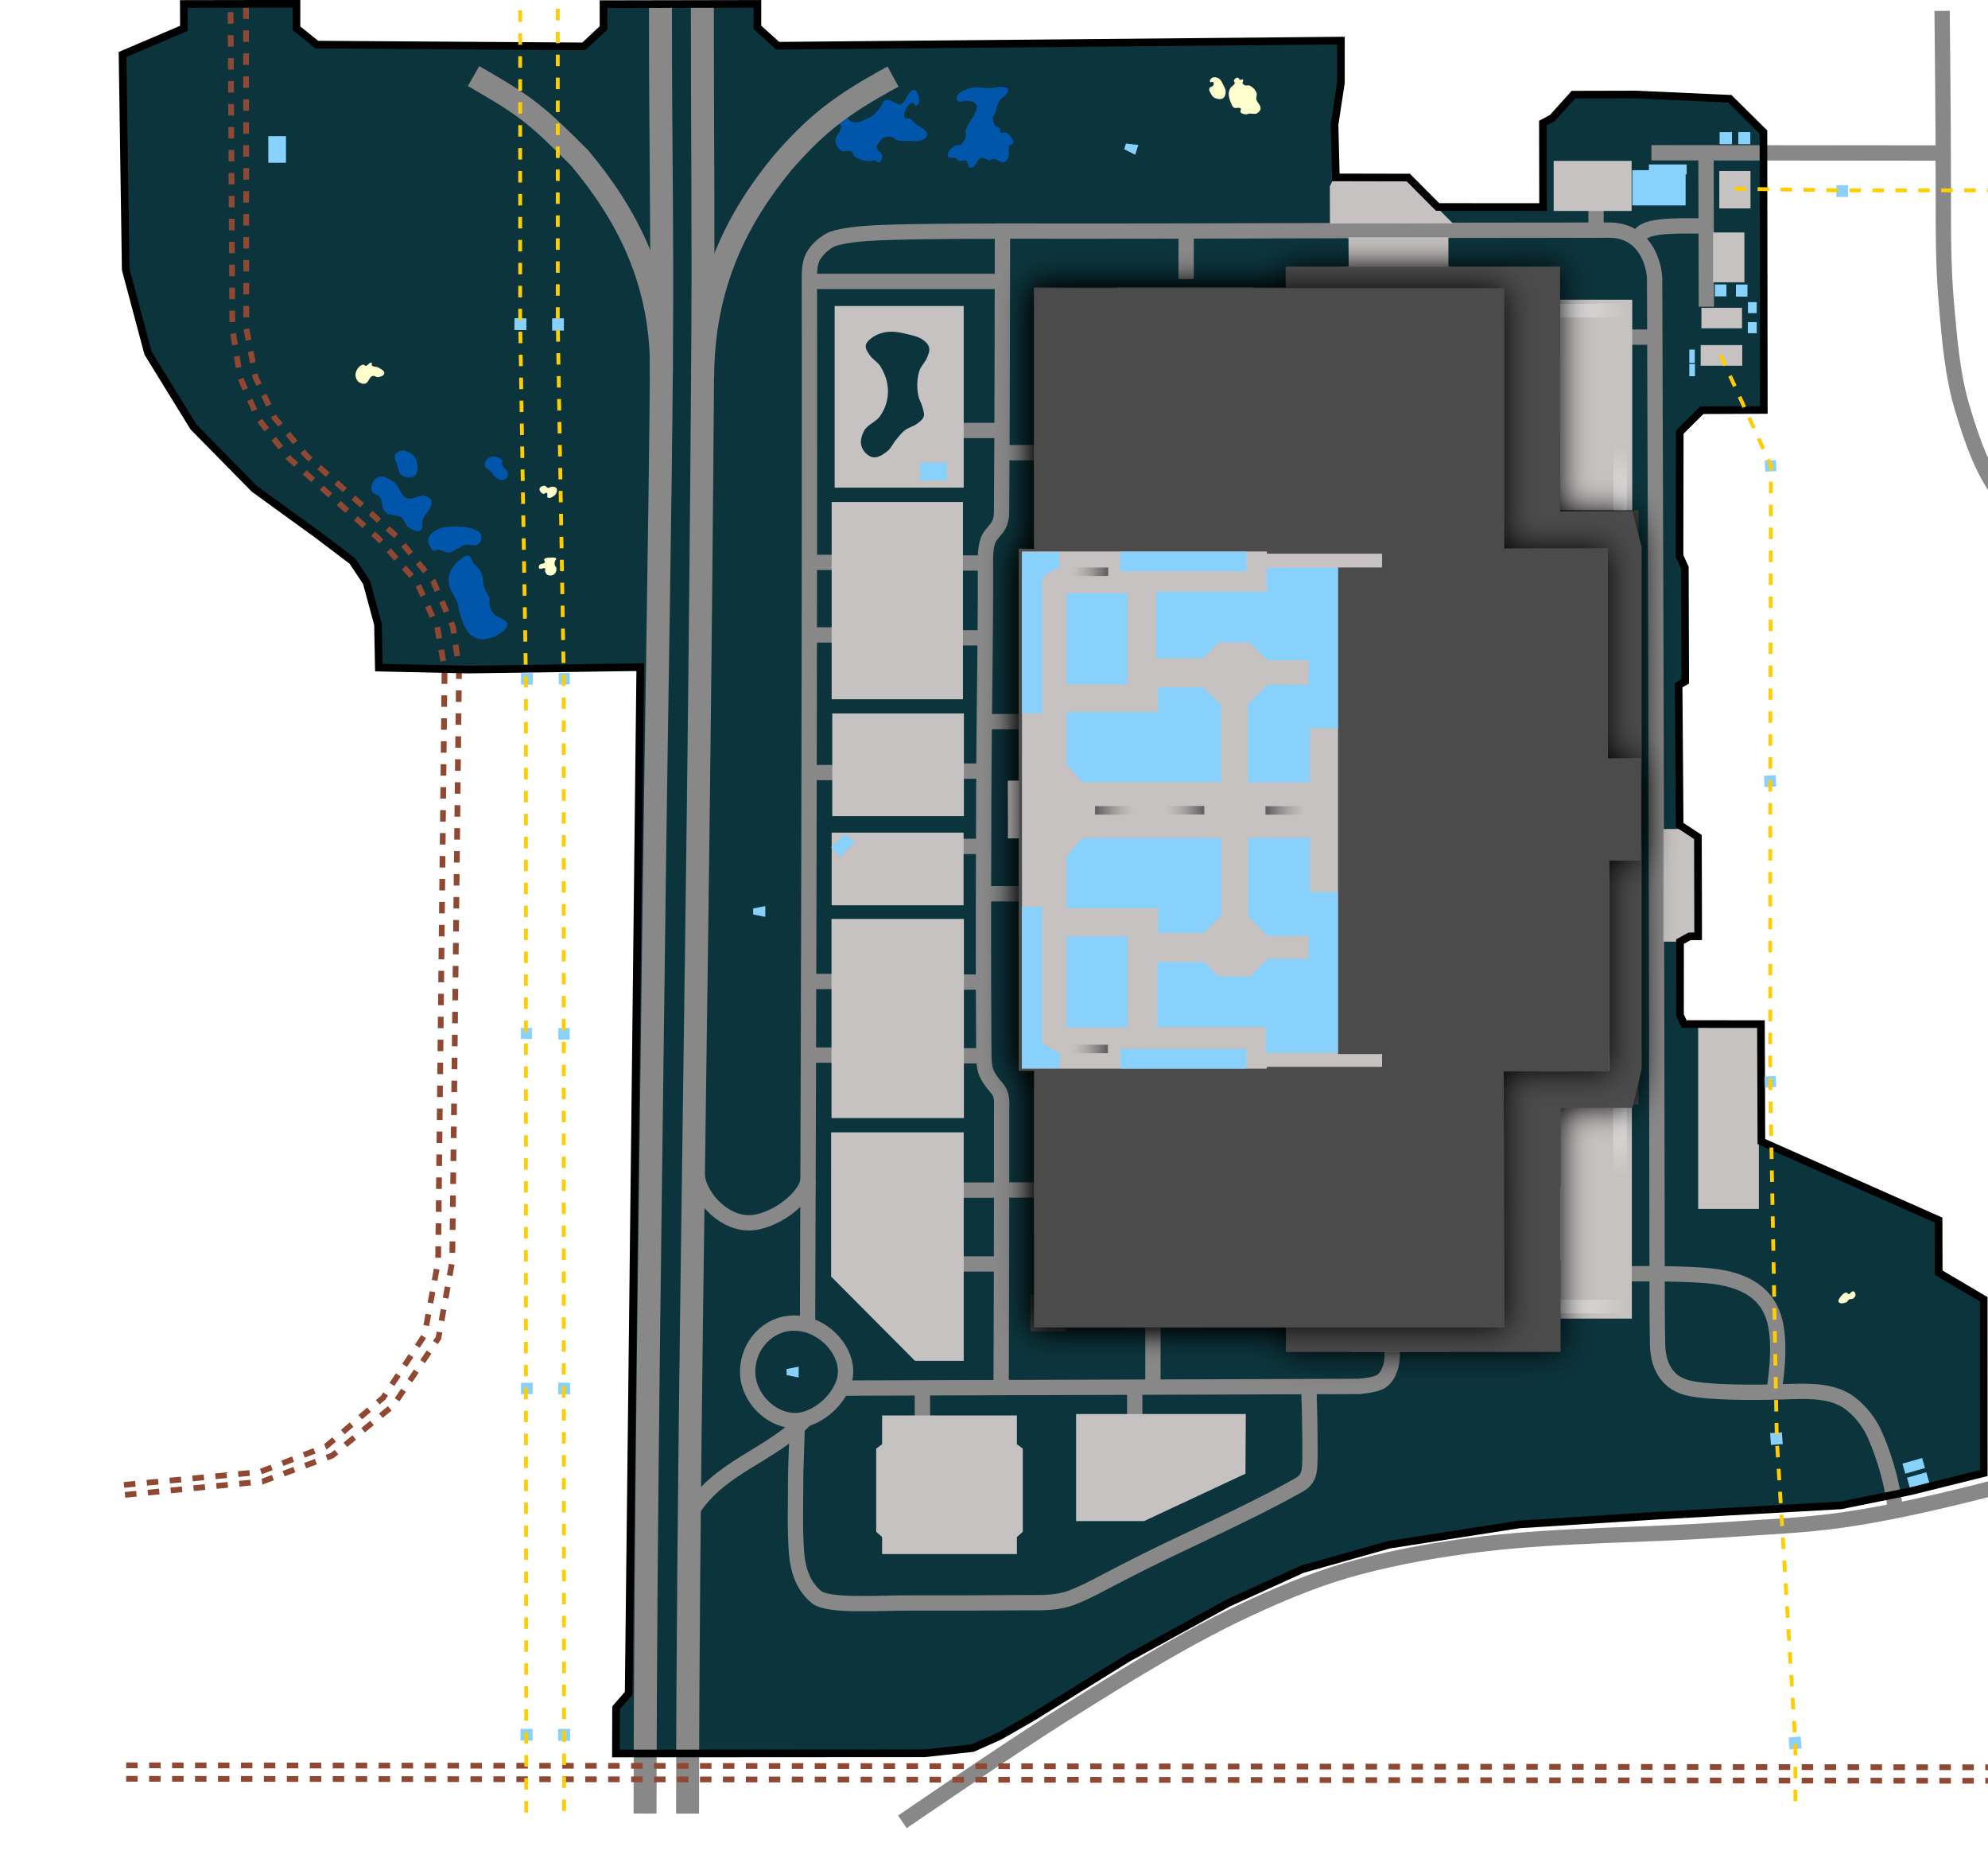
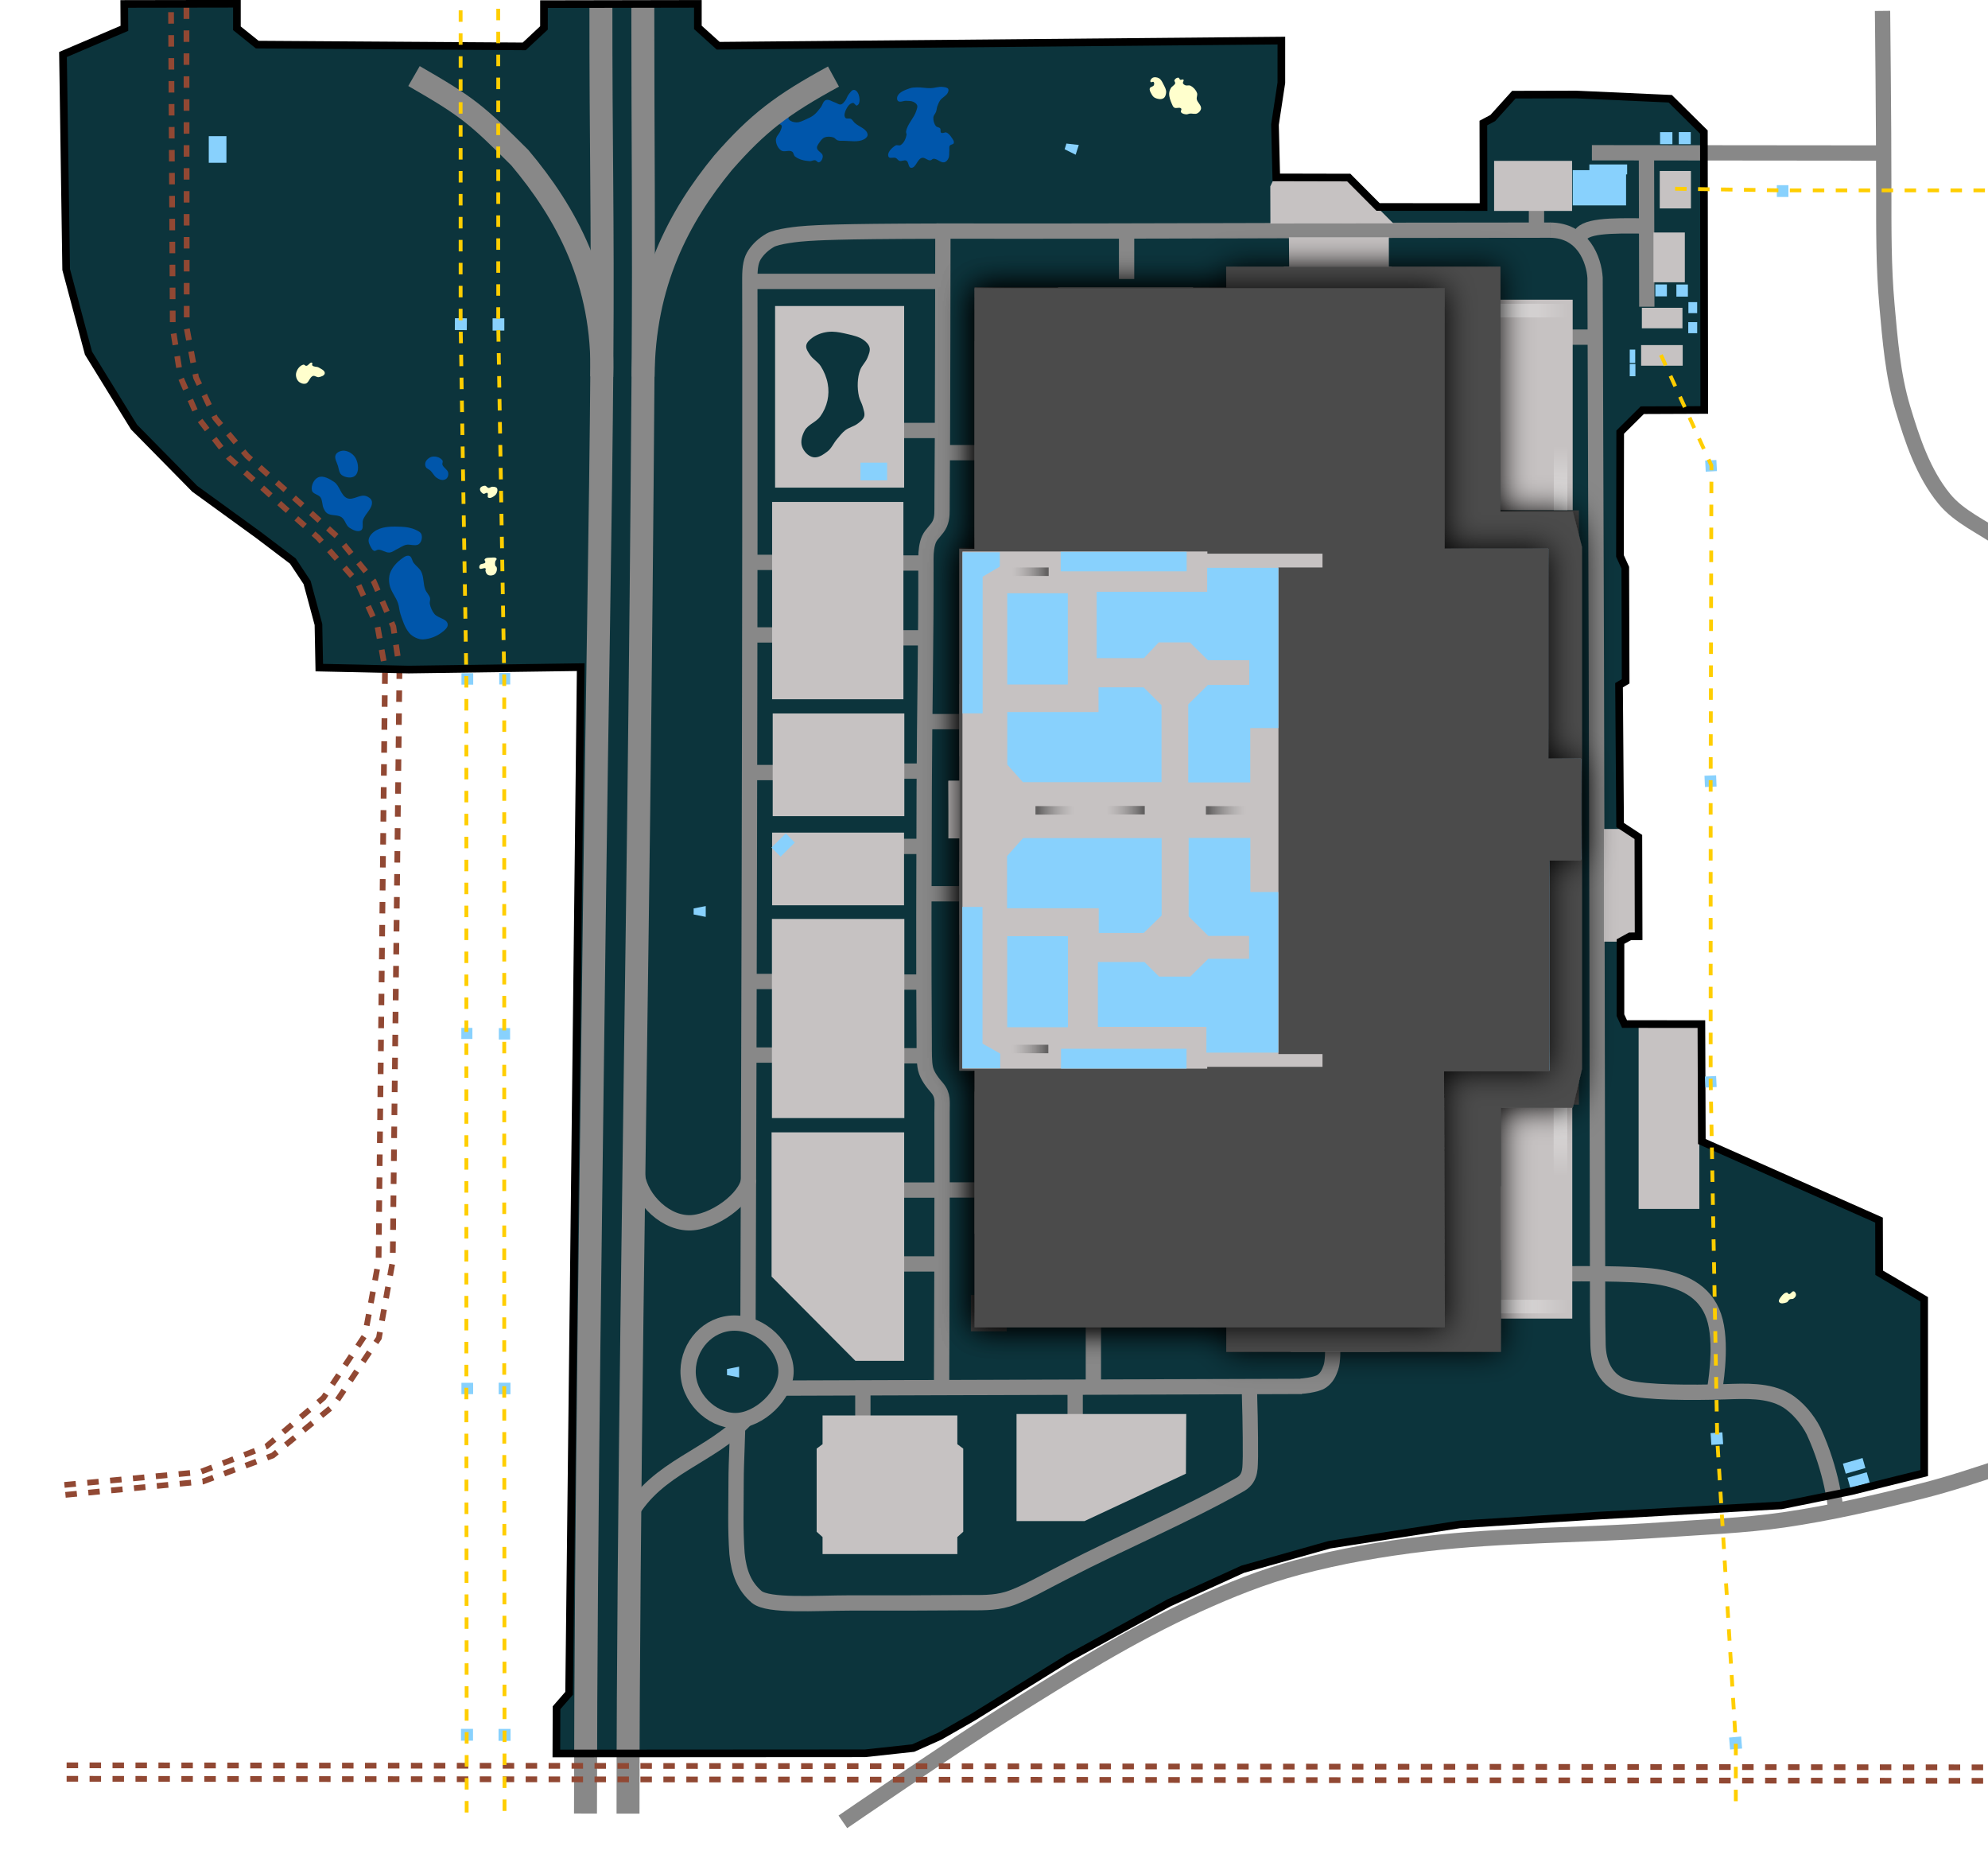
- <svg xmlns="http://www.w3.org/2000/svg" xmlns:xlink="http://www.w3.org/1999/xlink" xml:space="preserve" id="svg235" width="977.1" height="918.559" version="1.1" viewBox="0 0 977.1 977.1" preserveAspectRatio="xMaxYMax">
+ <svg xmlns="http://www.w3.org/2000/svg" xmlns:xlink="http://www.w3.org/1999/xlink" xml:space="preserve" id="svg235" width="977.1" height="918.559" version="1.1" viewBox="0 0 977.1 977.1" preserveAspectRatio="xMidYMin">
  <style id="style_common">
    .cement { fill:#c6c2c2 }
    .land { fill:#0c343c }
    .rock { fill:#ffffcd }
    .water { fill:#0056ab }
    .wood { fill:#593700 }
    .tarmac { fill:#888 }
    .gravel { fill:#946d3e }
    .building { fill:#88d1fd }
    .map_border { fill:none;stroke:#000;stroke-width:4 }
    .fence { fill:none;stroke:#c4e3c3;stroke-width:1 }
    .road_tarmac { fill:none;stroke:#888 }
    .road_gravel { fill:none;stroke:#946d3e }
    .road_small { stroke-width:5 }
    .road_medium { stroke-width:8 }
    .road_large { stroke-width:12 }
    .railroad { fill:none;stroke:#914833;stroke-dasharray:6;stroke-width:3 }
    .danger { fill:red;fill-opacity:.4;stroke:red;stroke-dasharray:4,2;stroke-width:2 }
  </style>
  <style id="style_interchange">
    .shadow{filter:drop-shadow(0 0 8px #000)}
    .structure{ fill:#4b4b4b }
    .powerline{ fill:none;stroke:#ffce00;stroke-width:2;stroke-miterlimit:10;stroke-dasharray:6,6 }
  </style>
  <defs id="defs1">
    <linearGradient id="rampDown_l2r">
      <stop id="stop200" offset="0" style="stop-color:#777777;stop-opacity:0;" />
      <stop id="stop199" offset="1" style="stop-color:#000000;stop-opacity:0.5;" />
    </linearGradient>
    <linearGradient id="rampDown_r2l">
      <stop id="stop84" offset="0" style="stop-color:#000000;stop-opacity:0.5;" />
      <stop id="stop85" offset="1" style="stop-color:#777777;stop-opacity:0;" />
    </linearGradient>
    <linearGradient id="rampUp_l2r">
      <stop id="stop168" offset="0" style="stop-color:#ffffff;stop-opacity:0;" />
      <stop id="stop169" offset="1" style="stop-color:#ffffff;stop-opacity:0.5;" />
    </linearGradient>
    <linearGradient id="rampUp_r2l">
      <stop id="stop176" offset="0" style="stop-color:#ffffff;stop-opacity:0.5;" />
      <stop id="stop175" offset="1" style="stop-color:#ffffff;stop-opacity:0;" />
    </linearGradient>
    <linearGradient xlink:href="#rampDown_l2r" id="linearGradient199" x1="559.72" x2="580.328" y1="616.028" y2="616.028" gradientUnits="userSpaceOnUse" />
    <linearGradient xlink:href="#rampDown_l2r" id="linearGradient204" x1="615.41" x2="636.924" y1="475.45" y2="475.45" gradientUnits="userSpaceOnUse" />
    <linearGradient xlink:href="#rampDown_l2r" id="linearGradient208" x1="559.918" x2="580.392" y1="335.181" y2="335.181" gradientUnits="userSpaceOnUse" />
    <linearGradient xlink:href="#rampDown_l2r" id="linearGradient244" x1="654.3" x2="666.345" y1="622.466" y2="622.466" gradientUnits="userSpaceOnUse" />
    <linearGradient xlink:href="#rampDown_r2l" id="linearGradient178" x1="534.583" x2="551.118" y1="475.259" y2="475.259" gradientUnits="userSpaceOnUse" />
    <linearGradient xlink:href="#rampDown_r2l" id="linearGradient183" x1="562.593" x2="578.763" y1="648.223" y2="648.223" gradientUnits="userSpaceOnUse" />
    <linearGradient xlink:href="#rampDown_r2l" id="linearGradient185" x1="689.426" x2="716.388" y1="638.206" y2="638.206" gradientUnits="userSpaceOnUse" />
    <linearGradient xlink:href="#rampDown_r2l" id="linearGradient190" x1="653.566" x2="665.019" y1="326.371" y2="326.371" gradientUnits="userSpaceOnUse" />
    <linearGradient xlink:href="#rampDown_r2l" id="linearGradient192" x1="563.652" x2="577.103" y1="216.613" y2="216.613" gradientUnits="userSpaceOnUse" />
    <linearGradient xlink:href="#rampDown_r2l" id="linearGradient194" x1="547.947" x2="578.655" y1="313.955" y2="313.955" gradientUnits="userSpaceOnUse" />
    <linearGradient xlink:href="#rampDown_r2l" id="linearGradient202" x1="675.547" x2="697.621" y1="475.556" y2="475.556" gradientUnits="userSpaceOnUse" />
    <linearGradient xlink:href="#rampDown_r2l" id="linearGradient206" x1="575.148" x2="596.969" y1="475.676" y2="475.676" gradientUnits="userSpaceOnUse" />
    <linearGradient xlink:href="#rampDown_r2l" id="linearGradient240" x1="887.882" x2="887.882" y1="481.813" y2="469.194" gradientUnits="userSpaceOnUse" />
    <linearGradient xlink:href="#rampDown_r2l" id="linearGradient84" x1="655.973" x2="655.973" y1="565.05" y2="554.986" gradientUnits="userSpaceOnUse" />
    <linearGradient xlink:href="#rampUp_l2r" id="linearGradient169" x1="674.614" x2="687.492" y1="475.591" y2="475.591" gradientUnits="userSpaceOnUse" />
    <linearGradient xlink:href="#rampUp_l2r" id="linearGradient175" x1="574.559" x2="586.747" y1="475.591" y2="475.591" gradientUnits="userSpaceOnUse" />
    <linearGradient xlink:href="#rampUp_l2r" id="linearGradient229" x1="566.338" x2="574.468" y1="216.6" y2="216.6" gradientUnits="userSpaceOnUse" />
    <linearGradient xlink:href="#rampUp_l2r" id="linearGradient231" x1="547.768" x2="566.721" y1="314.02" y2="314.02" gradientUnits="userSpaceOnUse" />
    <linearGradient xlink:href="#rampUp_l2r" id="linearGradient233" x1="534.908" x2="545.617" y1="475.273" y2="475.273" gradientUnits="userSpaceOnUse" />
    <linearGradient xlink:href="#rampUp_l2r" id="linearGradient235" x1="563.23" x2="574.456" y1="648.18" y2="648.18" gradientUnits="userSpaceOnUse" />
    <linearGradient xlink:href="#rampUp_l2r" id="linearGradient237" x1="652.08" x2="652.08" y1="570.197" y2="552.706" gradientUnits="userSpaceOnUse" />
    <linearGradient xlink:href="#rampUp_l2r" id="linearGradient239" x1="688.48" x2="705.508" y1="638.044" y2="638.044" gradientUnits="userSpaceOnUse" />
    <linearGradient xlink:href="#rampUp_r2l" id="linearGradient173" x1="624.846" x2="637.665" y1="475.41" y2="475.41" gradientUnits="userSpaceOnUse" />
    <linearGradient xlink:href="#rampUp_r2l" id="linearGradient180" x1="569.985" x2="582.735" y1="615.862" y2="615.862" gradientUnits="userSpaceOnUse" />
    <linearGradient xlink:href="#rampUp_r2l" id="linearGradient187" x1="569.395" x2="583.138" y1="335.232" y2="335.232" gradientUnits="userSpaceOnUse" />
    <linearGradient xlink:href="#rampUp_r2l" id="linearGradient219" x1="887.768" x2="887.768" y1="481.878" y2="469.138" gradientUnits="userSpaceOnUse" />
    <linearGradient xlink:href="#rampUp_r2l" id="linearGradient221" x1="882.455" x2="882.455" y1="298.96" y2="261.574" gradientUnits="userSpaceOnUse" />
    <linearGradient xlink:href="#rampUp_r2l" id="linearGradient223" x1="848.279" x2="886.75" y1="182.324" y2="182.324" gradientUnits="userSpaceOnUse" />
    <linearGradient xlink:href="#rampUp_r2l" id="linearGradient225" x1="882.449" x2="882.449" y1="650.491" y2="691.245" gradientUnits="userSpaceOnUse" />
    <linearGradient xlink:href="#rampUp_r2l" id="linearGradient227" x1="848.471" x2="886.866" y1="767.817" y2="767.817" gradientUnits="userSpaceOnUse" />
    <linearGradient xlink:href="#rampUp_r2l" id="linearGradient242" x1="660.831" x2="668.614" y1="326.469" y2="326.469" gradientUnits="userSpaceOnUse" />
    <linearGradient xlink:href="#rampUp_r2l" id="linearGradient246" x1="660.571" x2="669.358" y1="622.62" y2="622.62" gradientUnits="userSpaceOnUse" />
  </defs>
  <g id="Ground_Level" data-name="Ground Level">
    <g id="Base_Terrain" class="land" data-name="Base Terrain">
      <path d="m816.069 530.62 2.145 4.638 40.176.043.231 61.355 92.636 41.079.08 27.516 23.521 13.856.018 90.846-37.972 9.438-36.744 7.449-96.386 5.404-71.785 4.546-68.048 10.614-45.401 12.824-38.391 17.498-52.854 29.013-49.816 30.879-17.22 9.853-13.949 6.225-25.19 2.73-161.375.098.085-23.886 6.578-7.562 6.071-536.368-89.927 1.258-46.756-1.014-.439-22.528-5.931-21.96-7.45-11.209-18.054-13.67-33.258-24.122-31.744-32.266-23.791-38.609-11.672-43.721L1.796 28.49 33.901 14.808l-.075-12.738 58.9-.101V14.773l10.636 8.546 139.573.925 10.325-9.642.01-12.427 80.452-.152V14.306l10.629 9.602 294.436-2.689-.005 22.034-3.329 21.897.679 27.578 37.898.084 15.306 15.373 55.157.034-.096-43.904 4.918-2.611 11.036-12.225 32.516-.08 49.232 2.214 17.588 17.406.201 145.256-32.401.133-11.547 11.464-.123 64.705 2.782 6.141.185 59.389-3.449 2.054.56 73.058 9.544 6.268.131 51.896-4.503.032-4.977 2.732z" />
    </g>
    <g id="Water" class="water">
      <path d="M190.207 334.203c3.412-.247 6.891-1.532 9.604-3.617 1.417-1.09 3.381-2.597 3.118-4.365-.433-2.904-5.161-3.063-6.985-5.363-1.191-1.502-2.005-3.357-2.37-5.239-.19-.98.355-2.022.125-2.993-.395-1.666-1.883-2.891-2.494-4.49-1.142-2.987-.679-6.501-2.121-9.355-.917-1.815-2.786-2.977-3.991-4.615-.841-1.143-.891-3.193-2.245-3.617-1.599-.501-3.289.971-4.615 1.996-2.297 1.774-4.334 4.146-5.363 6.86-.724 1.908-.746 4.104-.374 6.111.657 3.549 3.344 6.431 4.49 9.854.608 1.817.634 3.796 1.247 5.612 1.142 3.384 2.245 6.951 4.49 9.729.915 1.131 2.169 2.013 3.492 2.619 1.239.567 2.633.972 3.992.873z" />
      <path d="M166.634 287.306c2.016-.036 3.853 1.675 5.862 1.497 1.501-.133 2.752-1.23 4.116-1.871 1.464-.688 2.802-1.702 4.365-2.12 2.255-.604 5.197 1.002 6.985-.499 1.312-1.102 1.799-3.366 1.247-4.989-.41-1.205-1.844-1.824-2.994-2.37-2.269-1.077-4.849-1.515-7.358-1.621-4.4-.186-9.219-.343-13.097 1.746-1.842.992-3.673 2.694-4.115 4.739-.34 1.569.55 3.236 1.371 4.615.362.606.814 1.323 1.497 1.497.714.182 1.384-.61 2.121-.624z" />
      <path d="M143.493 251.855c-2.396-1.582-5.677-3.53-8.29-2.341-2.302 1.048-3.809 4.395-3.243 6.86.43 1.874 3.43 2.014 4.49 3.617 1.096 1.658.769 3.942 1.621 5.738.435.917.918 1.908 1.747 2.494 2.148 1.521 5.434.635 7.608 2.121 1.888 1.29 2.195 4.246 4.116 5.488 1.748 1.129 4.355 2.507 6.094 1.363 1.518-.998.456-3.626 1.015-5.355 1.116-3.451 5.359-6.303 4.615-9.853-.284-1.356-1.803-2.329-3.127-2.738-3.121-.966-6.705 2.399-9.732 1.168-3.399-1.381-3.852-6.542-6.914-8.562z" />
      <path d="M195.071 238.663c-1.477.189-2.94 1.294-3.617 2.62-.416.814-.396 1.919 0 2.744.461.959 1.728 1.256 2.494 1.995 1.147 1.105 1.817 2.701 3.119 3.617.947.667 2.085 1.277 3.242 1.247.819-.02 1.728-.362 2.246-.997.617-.759.825-1.911.623-2.869-.349-1.66-2.469-2.503-2.993-4.116-.232-.712.422-1.627 0-2.245-1.032-1.511-3.299-2.228-5.114-1.996z" />
      <path d="M148.915 235.579c-1.646-.143-3.751.596-4.507 2.065-.904 1.758.551 3.931 1.127 5.822.515 1.69.613 3.876 2.066 4.882 1.905 1.32 5.242 1.852 6.948.282 2.189-2.016 1.705-6.258.375-8.92-1.086-2.175-3.587-3.922-6.009-4.131z" />
      <path d="M374.511 73.191c.011 2.038 1.084 4.298 2.762 5.455 1.579 1.089 4.105-.423 5.724.606.842.535.766 1.942 1.549 2.559 2.091 1.648 4.955 2.229 7.61 2.424.976.072 1.931-.631 2.896-.471.753.125 1.285 1.284 2.02 1.077 1.231-.345 2.013-2.023 1.953-3.3-.08-1.718-2.836-2.467-3.03-4.176-.11-.969.599-1.885 1.145-2.694.746-1.105 1.596-2.318 2.828-2.829 1.431-.593 3.171-.47 4.647 0 .813.259 1.286 1.189 2.088 1.482 1.016.371 2.151.265 3.233.269 3.579.014 7.569.912 10.708-.808.885-.485 1.913-1.419 1.818-2.425-.291-3.085-4.667-4.083-6.869-6.263-.633-.626-1.043-1.518-1.819-1.953-.879-.493-2.357.2-2.963-.606-.839-1.116-.255-2.911.337-4.176.72-1.538 1.948-3.385 3.636-3.569.843-.092 1.371 1.665 2.156 1.347 1.478-.6 1.463-3.084 1.144-4.647-.291-1.43-1.178-3.324-2.626-3.502-1.235-.151-2.098 1.402-2.896 2.357-.805.964-1.025 2.327-1.818 3.3-.634.777-1.305 1.765-2.29 1.953-1.025.196-1.964-.709-2.963-1.01-1.601-.483-3.279-1.853-4.849-1.28-1.468.537-1.722 2.615-2.694 3.839-1.088 1.369-2.136 2.814-3.502 3.906-1.225.979-2.669 1.669-4.108 2.29-1.643.709-3.33 1.672-5.118 1.616-1.371-.043-2.948-.439-3.839-1.482-.761-.89.223-2.769-.741-3.435-1.233-.851-3.277-.265-4.445.673-1.218.979-2.249 2.92-1.684 4.378.4 1.03 2.471.493 2.964 1.482.387.776-.199 1.736-.472 2.559-.591 1.782-2.501 3.174-2.492 5.051z" />
      <path d="M438.363 52.775c-.64-.57-.623-1.789-.248-2.559 1.101-2.257 3.997-3.185 6.357-4.045 1.174-.428 2.466-.448 3.715-.495 2.424-.092 4.84.471 7.265.413 2.102-.051 4.187-.923 6.274-.66 1.019.129 2.356.195 2.889 1.073.345.569.045 1.383-.248 1.981-.82 1.678-2.886 2.436-3.962 3.963-.667.946-1.104 2.045-1.486 3.137-.318.907-.344 1.899-.661 2.807-.361 1.034-1.316 1.88-1.403 2.972-.124 1.571.338 3.308 1.321 4.54.53.664 1.72.557 2.229 1.238.455.61-.082 1.733.495 2.229.314.269.826.107 1.239.083.447-.027.89-.37 1.32-.248 1.255.358 2.152 1.565 2.89 2.642.6.877 1.485 1.961 1.156 2.972-.254.777-1.64.623-2.064 1.321-.474.779-.15 1.818-.248 2.724-.143 1.323.102 2.773-.495 3.963-.428.852-1.136 1.764-2.064 1.981-1.966.461-3.768-1.998-5.779-1.816-.588.053-.98.769-1.568.826-1.517.145-2.889-1.653-4.376-1.321-2.529.565-3.21 5.544-5.779 5.201-1.46-.195-1.092-3.025-2.394-3.715-1.07-.568-2.483.464-3.632.083-.763-.253-1.164-1.16-1.899-1.486-1.174-.522-3.271.512-3.797-.66-.942-2.097 1.676-4.653 3.632-5.861.776-.479 1.956.243 2.724-.248 1.714-1.095 2.668-3.286 3.055-5.284.111-.573-.34-1.157-.248-1.734.637-3.999 4.171-7.029 5.366-10.897.287-.929.75-1.977.413-2.889-.317-.86-1.23-1.437-2.064-1.816-1.137-.517-2.468-.425-3.715-.495-1.401-.079-3.162 1.016-4.21.083z" />
    </g>
    <g id="Structure" class="structure">
      <path d="m753.2 139.421-143.313.015v10.694H478.383v136.242h-7.971v272.834h7.921v117.698h-1.866v18.947h18.704v-2.246h114.874v13.026h143.412l.29-129.237h40.604V266.772h-41.443z" />
    </g>
    <g id="Roads" class="road_tarmac">
      <g id="Normal_Roads" class="road_medium" data-name="Normal Roads">
        <path d="M297.988 792.235c14.514-25.829 42.63-30.618 61.465-51.118" />
        <path d="M379.821 716.477c.227 12.606-14.117 26.222-26.725 26.062-12.291-.158-24.699-11.961-24.477-26.062.214-13.064 10.305-24.768 24.074-24.92 14.6-.054 26.908 12.735 27.128 24.92z" />
        <path d="M301.997 612.56c.195 11.491 12.638 26.263 26.811 26.582 12.852.288 30.38-12.701 31.501-22.739" />
        <path d="M359.939 691.106c1.321-372.342.972-539.185.949-545.514-.023-6.329.745-9.868 2.59-12.613 1.845-2.745 4.422-5.271 8.032-7.376 3.61-2.105 14.905-3.363 19.675-3.623 4.771-.26 13.585-1.076 68.095-1.173" />
        <path d="M665.64 704.86s.169 6.878-.985 9.987c-.96 2.69-1.992 5.192-4.786 7.135-2.928 2.036-10.856 2.577-10.856 2.577" />
        <path d="m649.46 724.66-270.824.884" />
        <path d="M622.084 723.162c.009 6.913.238 11.697.349 17.224.169 8.511.201 13.852.178 20.922-.28 5.229.651 10.977-5.13 14.502-28.254 16.081-62.396 30.406-91.5 45.511-8.95 4.446-22.016 12.08-30.262 14.524-7.477 2.215-14.419 1.799-22.216 1.847-20.106.123-38.313.233-60.127.154-18.706.042-42.61 1.847-48.871-3.131-6.481-5.55-9.34-12.792-10.319-22.695-.946-13.264-.479-23.843-.472-37.625.006-10.957.957-24.531.774-32.971" />
        <path d="M461.83 121.814s-.121 113.096-.434 141.108c-.05 4.421.283 7.601-1.197 10.89-1.386 3.083-4.262 5.04-5.583 7.926-1.215 2.658-1.666 6.672-1.657 9.79.125 43.479-.741 80.121-.89 120.184-.165 44.759-.337 89.709 0 134.278.026 3.371-.114 9.167.672 12.593.914 3.986 3.991 7.626 5.952 9.899 3.469 4.023 2.682 7.418 2.698 12.778.127 46.257-.239 140.566-.239 140.566" />
        <path d="M458.678 120.766c109.513.22 210.884-.521 320.668-.476" />
        <path d="M865.294 726.364s3.976-21.391.359-35.737c-3.619-14.345-14.901-21.096-30.913-23.378-12.999-1.853-44.156-1.46-44.156-1.46" />
        <path d="M804.108 666.926c-.166-48.595-.157-224.139-1.309-521.737-.584-9.27-6.133-24.868-23.61-24.893" />
        <path d="M928.608 788.664s-1.77-19.587-11.561-40.655c-3.032-6.024-8.537-12.665-14.343-16.093-9.284-5.477-21.34-4.802-32.03-4.461-17.847.57-41.109.451-50.892-2.114-11.832-3.101-15.228-13.359-15.429-22.457-.29-13.025-.224-29.371-.245-35.468" />
        <path d="M440.026 660.637h18.958" />
        <path d="M440.353 622.038h18.23" />
        <path d="M438.953 551.842h11.213" />
        <path d="M438.588 513.321h12.005" />
        <path d="M438.565 442.399h12.005" />
        <path d="M375.792 513.006h-13.28" />
        <path d="M375.792 551.477h-13.371" />
        <path d="M377.003 403.803H362.33" />
        <path d="M438.766 333.368h12.005" />
        <path d="M439.211 294.275h11.56" />
        <path d="M377.731 293.95h-15.777" />
        <path d="M377.395 331.869h-15.777" />
        <path d="M440.38 225.005h18.514" />
        <path d="M360.529 147.078h100.137" />
        <path d="M557.872 121.847v23.994" />
        <path d="M540.512 721.918v-31.135" />
        <path d="M530.987 723.493v15.828" />
        <path d="M419.982 727.628v14.124" />
        <path d="M451.375 403.056H439.37" />
        <path d="M790.79 176.219h15.226" />
        <path d="M462.993 236.599h18.514" />
        <path d="M454.276 377.185h18.513" />
        <path d="M454.562 467.165h18.513" />
        <path d="M462.355 621.979h18.514" />
        <path d="M772.168 109.12v8.945" />
        <path d="m829.667 81.779.183 78.53" />
        <path d="m954.165 79.985-153.021-.15" />
        <path d="M828.682 118.11c-17.28-.202-32.747-.317-33.909 6.061" />
        <path d="M1192.12 743.125s-48.74 1.164-73 3.289c-20.26 1.774-40.6 3.689-60.5 7.891-28.84 6.091-56.25 17.803-84.838 24.991-23.894 6.006-47.958 11.585-72.341 15.125-21.113 3.067-42.506 3.761-63.789 5.261-41.18 2.903-82.634 2.433-123.636 7.234-22.55 2.641-44.649 6.501-66.595 12.321-18.23 4.834-35.366 11.77-52.545 19.554-34.948 15.836-67.128 36.028-99.653 56.382-28.817 18.034-85.692 57.081-85.692 57.081" />
        <path d="M1060.73 753.004s2.48-254.858 3.26-383.25c.08-12.184-1.07-24.57-4.4-36.288-2.97-10.406-6.74-21.141-13.67-29.446-8.04-9.617-20.55-14.355-30.74-21.642-9.97-7.129-21.986-12.12-29.758-21.599-11.026-13.457-16.753-30.775-21.751-47.439-5.202-17.344-6.625-35.656-8.252-53.69-1.814-20.111-1.672-40.364-1.672-60.557.009-35.018-.649-93.394-.649-93.394" />
      </g>
      <g id="Highways" class="road_large">
        <path d="M404.624 40.014c-26.897 14.676-39.424 24.139-57.743 45.085-23.053 28.049-41.54 62.746-41.782 111.785" />
        <path d="M274.968 947.923c.148-153.392 2.956-330.318 4.832-484.737.938-77.21 3.189-196.881 3.744-274.029.556-77.149-.585-111.774-.511-188.473" />
        <path d="M185.312 39.755c28.247 16.232 32.586 20.032 55.308 42.648 24.094 28.658 44.204 64.643 42.85 114.469" />
        <path d="M297.208 947.95c0-153.401 3.694-367.166 5.571-521.626.938-77.23 1.727-154.46 2.281-231.557.553-77.097-.121-117.144-.121-193.843" />
      </g>
    </g>
    <g id="Rocks" class="rock">
      <path d="M124.848 199.267c.903.968 2.482 1.57 3.768 1.256 1.812-.443 2.111-3.472 3.894-4.02.981-.301 2.005.814 3.014.629 1.223-.225 3.019-.773 3.14-2.01.142-1.444-1.898-2.264-3.14-3.015-1.02-.616-2.651-.196-3.391-1.13-.287-.363.282-1.163-.125-1.382-1.008-.539-1.874 1.575-3.015 1.633-.543.028-.977-.75-1.507-.628-1.85.427-3.325 2.425-3.768 4.271-.353 1.471.099 3.289 1.13 4.396z" />
      <path d="M219.832 255.386c.233-.97 1.59-1.515 2.587-1.504.729.009 1.14 1.056 1.864 1.143.649.077 1.212-.585 1.865-.601.851-.022 1.904.022 2.466.661.4.456.366 1.211.24 1.804-.174.828-.653 1.65-1.323 2.166-.945.727-2.414 1.649-3.428 1.022-.693-.428.251-1.946-.421-2.406-.591-.404-1.446.7-2.105.421-.989-.418-1.995-1.663-1.745-2.706z" />
      <path d="M219.652 297.127c-.408-.444-.216-1.304.12-1.804.585-.871 2.376-.437 2.827-1.384.23-.483-.636-1.105-.361-1.564.599-.996 2.207-.857 3.368-.902.979-.037 2.444-.332 2.887.542.232.455-.554.883-.661 1.383-.168.784-.256 1.668.06 2.406.112.26.502.336.601.601.311.828.177 1.838-.18 2.647-.269.609-.768 1.188-1.383 1.443-.945.392-2.192.467-3.068-.06-.707-.426-1.04-1.356-1.203-2.165-.071-.356.36-.81.121-1.083-.688-.783-2.423.708-3.128-.06z" />
      <path d="M571.336 40.744c.964-.605 2.408-.404 3.412.131 1.244.662 1.848 2.16 2.494 3.413.635 1.229 1.387 2.556 1.313 3.938-.063 1.153-.454 2.555-1.444 3.15-1.277.768-3.124.393-4.463-.263-.835-.409-1.397-1.28-1.837-2.1-.472-.879-1.111-1.944-.788-2.888.284-.828 1.739-.778 2.1-1.575.236-.52.288-1.319-.131-1.706-.385-.357-1.287.439-1.575 0-.418-.639.272-1.694.919-2.1z" />
      <path d="M582.886 41.926c-.203.502.524 1.05.394 1.575-.268 1.083-1.678 1.525-2.232 2.494-.5.877-.892 1.878-.918 2.888-.05 1.899.68 3.773 1.443 5.513.293.667.569 1.444 1.182 1.837 1.041.668 2.898-.438 3.675.525.385.478-.451 1.313-.131 1.837.52.854 1.761 1.085 2.756 1.181.623.061 1.216-.317 1.837-.394 1.304-.16 2.766.461 3.938-.131.945-.478 1.843-1.442 1.969-2.494.211-1.769-1.886-3.109-2.232-4.856-.212-1.074.502-2.251.132-3.281-.577-1.603-1.892-3.038-3.413-3.806-.824-.416-1.91.106-2.756-.263-.483-.21-1-.555-1.181-1.05-.213-.581.667-1.37.262-1.837-.373-.43-1.188.235-1.706 0-.424-.192-.459-.982-.919-1.05-.817-.121-1.791.547-2.1 1.313z" />
      <path d="M899.989 677.837c.766-1.033 1.863-2.249 3.15-2.231.437.006.613.761 1.05.787.958.057 1.56-1.669 2.493-1.443.708.171 1.188 1.109 1.182 1.837-.009.789-.658 1.53-1.313 1.969-.556.372-1.379.078-1.969.394-.654.35-.884 1.302-1.575 1.575-1.221.482-3.187.946-3.937-.132-.553-.795.342-1.978.919-2.756z" />
    </g>
    <g id="Pavement" class="cement">
      <g id="Outdoors">
        <path d="m697.319 116.767-23.967-23.931-38.201.057-2.152 4.546.06 19.383" />
        <path d="M750.017 84.08v26.178h40.763V84.08Z" />
        <path d="M753.27 266.653V156.656h37.83v109.997z" />
        <path d="M836.617 108.941V89.374h16.313v19.567z" />
        <path d="M833.325 147.552v-26.03h16.411v26.03z" />
        <path d="M827.27 171.602v-10.717h21.225v10.717z" />
        <path d="M826.876 191.159v-10.788h21.746v10.788z" />
        <path d="M500.329 739.078v55.964h35.574l52.986-24.776.175-31.188z" />
        <path d="M374.1 159.958v94.911h67.476v-94.911zm29.993 13.414c2.631.058 5.28.645 7.842 1.245 2.963.695 6.116 1.36 8.56 3.172 1.334.988 2.651 2.344 3.014 3.963.39 1.74-.457 3.572-1.11 5.231-.902 2.295-2.926 4.039-3.805 6.342-.806 2.111-1.153 4.402-1.268 6.659-.124 2.437.099 4.912.634 7.292.433 1.926 1.587 3.635 2.06 5.55.395 1.604 1.133 3.34.635 4.915-.495 1.57-2.031 2.634-3.329 3.646-1.94 1.511-4.553 1.988-6.501 3.487-1.718 1.323-3.034 3.106-4.439 4.757-1.734 2.037-2.781 4.728-4.914 6.342-2.136 1.616-4.822 3.527-7.451 3.012-2.676-.526-5.025-3.113-5.867-5.708-.861-2.652.081-5.803 1.428-8.245 1.753-3.177 5.944-4.361 8.085-7.291 1.813-2.483 3.13-5.403 3.805-8.402.64-2.836.678-5.861.159-8.721-.59-3.244-1.872-6.416-3.646-9.195-1.488-2.332-4.218-3.695-5.709-6.025-.921-1.438-2.131-3.064-1.902-4.756.223-1.644 1.688-2.962 3.011-3.963 2.31-1.746 5.219-2.785 8.087-3.171.869-.118 1.744-.156 2.621-.136z" />
        <path d="M372.54 365.491V262.363h68.645v103.128z" />
        <path d="M372.853 426.591v-53.676h68.817v53.676z" />
        <path d="M372.54 473.186v-37.991h68.98v37.991z" />
        <path d="M372.452 584.402V480.308h69.224v104.094z" />
        <path d="M372.261 591.856v75.385l43.839 44.058h25.488V591.856Z" />
        <path d="M398.917 739.835v15.024l-3.084 2.312v43.457l3.084 2.772v8.899h70.467V803.4l3.084-2.772v-43.457l-3.084-2.312v-15.024z" />
        <path d="M807.415 433.295v58.902h8.776l4.716-2.908 4.607-.012-.001-51.637-9.322-4.345z" />
        <path d="M825.573 631.894v-95.446h31.733v95.446z" />
        <path d="M753.564 689.211V577.41h37.322v111.801z" />
        <path d="m694.997 139.56-.013-15.547h-52.238l.121 15.547" />
      </g>
      <g id="Garage">
        <path d="m640.058 139.454.306 147.744h-59.291v11.087h23.662v9.911H569.85V265.52h22.778V150.123h-70.597v59.451l-6.407.131.064-10.44-3.871-.08.033-12.249-9.61-8.672h-23.792v124.959h16.532l.003 54.312h-24.575v37.724h71.244v55.185h-71.244v38.149h66.334l-.325 103.897h-35.889v-9.508h11.127v-12.404h-33.28v74.297h34.136v48.654l53.259.153v-23.595h47.224v-97.231h24.856v-10.437h-24.856v-.009h-6.569v-2.862h-25.838v-12.111h22.823v1.042h-21.715v10.016l61.362.171v-12.372h.361v12.374h.288v147.835H695.5v-29.25h25.546v-18.657h32.886v-38.553H696.85v-61.058h80.636v-.161h.434v-32.682h16.315v-59.124H777.92v-18.937h16.315v-50.673H777.92v-18.176h16.315v-58.991H777.92v-35.578h-51.274v242.439h-83.191v11.765h-.474v-6.464h-22.89v-20.234h-5.35v-21.634H567.68v-14.247l5.064-.152-.128-12.706-4.936-.044v-15.511h54.179v-49.984H567.68l.029-63.067 45.782-.133v-7.109h60.703V286.56h24.449v-60.784l55.401-.13v-38.238l-32.696.129v-18.281h-24.777l-.176-29.802zM515.851 272.319h33.902v13.217h-33.902z" />
        <path d="M464.694 408.354h7.064v6.801h14.375v15.2h-14.476v7.164h-6.66z" />
      </g>
    </g>
    <g id="Ramps" class="road_small road_tarmac" transform="translate(-.000027 .187718) scale(.889258)">
      <g id="Big_Ramps" class="road_medium">
        <path d="M887.774 182.359h-40.707" style="stroke:url(#linearGradient223)" />
        <path d="M882.511 261.056v38.665" style="stroke:url(#linearGradient221)" />
        <path d="M882.425 692.379V649.25" style="stroke:url(#linearGradient225)" />
        <path d="M887.865 767.758h-40.459" style="stroke:url(#linearGradient227)" />
      </g>
      <path d="M655.935 571.142v-19.26" style="stroke:url(#linearGradient237);stroke-width:12" />
      <path d="M546.722 313.967h21.117" style="stroke:url(#linearGradient231)" />
      <path d="M565.164 216.675h10.421" style="stroke:url(#linearGradient229)" />
      <path d="M533.862 475.348h12.745" style="stroke:url(#linearGradient233)" />
      <path d="M562.426 648.287h12.938" style="stroke:url(#linearGradient235)" />
      <path d="M687.449 638.098h18.962" style="stroke:url(#linearGradient239)" />
      <path d="M887.832 468.502v14.181" style="stroke:url(#linearGradient219)" />
      <path d="M669.87 326.436h-10.201" style="stroke:url(#linearGradient242)" />
      <path d="M670.155 622.504H659.9" style="stroke:url(#linearGradient246)" />
    </g>
    <g id="Train_Tracks" class="railroad" data-name="Train Tracks">
      <path d="m2.542 776.146 70.972-6.723 34.676-13.434 29.825-25.398 21.634-32.581 7.143-38.784 3.372-309.83-3.879-21.637-10.66-23.604-20.353-23.011-17.624-15.649-29.107-26.277-16.026-20.699-9.225-21.195-4.093-25.753-.926-169.512" />
      <path d="m3.084 781.34 71.881-6.983 36.494-13.564 31.904-26.176 23.599-35.278 7.224-40.113 3.533-309.96-3.23-21.766-10.271-23.735-18.924-23.14-17.884-16.168-29.367-26.148-16.675-19.79-10.004-21.195-4.872-25.753-.146-169.512" />
      <path d="M3.694 922.704 1188.62 923.967" />
      <path d="M3.694 929.756 1188.62 931.019" />
    </g>
    <g id="Buildings" class="building">
      <path d="M823.895 190.235v6.416h-2.97v-6.416z" />
      <path d="M823.8 182.724v6.965h-2.875v-6.965z" />
      <path d="M856.188 168.381v5.781h-4.661v-5.781z" />
      <path d="M799.816 85.957v2.98h-8.694v18.437h27.889V91.158h.561v-5.201z" />
      <path d="M856.178 157.924v5.755h-4.577v-5.755z" />
      <path d="M851.338 148.713v6.319h-6.024v-6.319z" />
      <path d="M840.348 148.681v6.222h-6.03v-6.222z" />
      <path d="M852.833 69.034v6.333h-6.264v-6.333z" />
      <path d="M843.238 69.062v6.302h-6.457v-6.302z" />
      <path d="m372.231 443.004 7.447-7.388 4.744 4.78-7.447 7.389z" />
      <path d="M418.735 251.076h13.931v-9.243h-13.931z" />
      <path d="M637.137 528.687h-10.462v3.731h10.462z" />
      <path d="m933.863 770.275 10.279-2.946-1.502-5.241-10.279 2.947z" />
      <path d="m934.754 772.4 10.073-2.878 1.542 5.394-10.074 2.878z" />
      <path d="M78.011 71.169V85.09h9.235V71.169Z" />
      <path d="M348.959 715.574v3.164l6.329 1.26v-5.659z" />
      <path d="m531.245 80.876 1.638-5.099-6.476-.744-.93 2.977z" />
      <path d="M331.513 474.824v3.164l6.329 1.26v-5.659z" />
    </g>
    <g id="Limit" class="map_border">
      <path d="m816.069 530.62 2.145 4.638 40.176.043.231 61.355 92.636 41.079.08 27.516 23.521 13.856.018 90.846-37.972 9.438-36.744 7.449-96.386 5.404-71.785 4.546-68.048 10.614-45.401 12.824-38.391 17.498-52.854 29.013-49.816 30.879-17.22 9.853-13.949 6.225-25.19 2.73-161.375.098.085-23.886 6.578-7.562 6.071-536.368-89.927 1.258-46.756-1.014-.439-22.528-5.931-21.96-7.45-11.209-18.054-13.67-33.258-24.122-31.744-32.266-23.791-38.609-11.672-43.721L1.796 28.49 33.901 14.808l-.075-12.738 58.9-.101V14.773l10.636 8.546 139.573.925 10.325-9.642.01-12.427 80.452-.152V14.306l10.629 9.602 294.436-2.689-.005 22.034-3.329 21.897.679 27.578 37.898.084 15.306 15.373 55.157.034-.096-43.904 4.918-2.611 11.036-12.225 32.516-.08 49.232 2.214 17.588 17.406.201 145.256-32.401.133-11.547 11.464-.123 64.705 2.782 6.141.185 59.389-3.449 2.054.56 73.058 9.544 6.268.131 51.896-4.503.032-4.977 2.732z" />
    </g>
    <g id="Powerline_Towers" class="building">
      <path d="m206.713 166.32 6.246.056-.056 6.186-6.246-.057z" />
      <path d="M226.406 166.376h6.133v6.414h-6.133z" />
      <path d="M210.129 351.863h6.138v5.99h-6.138z" />
      <path d="M229.878 351.765h5.742v5.989h-5.742z" />
      <path d="M210.062 537.267h5.785v5.784h-5.785z" />
      <path d="M229.66 537.381h5.898v5.974h-5.898z" />
      <path d="M210.11 722.77h6.118v5.934h-6.118z" />
      <path d="M229.579 722.724h6.164v6.027h-6.164z" />
      <path d="M209.878 903.647h6.285v6.181h-6.285z" />
      <path d="M229.509 903.674h6.286v6.234h-6.286z" />
      <path d="m872.869 908.191 6.292-.524.52 6.269-6.294.516z" />
      <path d="m863.191 749.083 6.169-.411.412 6.168-6.17.41z" />
      <path d="m860.229 562.697 5.862-.288.285 5.763-5.863.289z" />
      <path d="m860.009 405.48 6.08-.25.242 5.886-6.08.25z" />
      <path d="m860.361 240.737 5.864-.308.305 5.805-5.863.308z" />
      <path d="M897.839 96.79h6.056v6.164h-6.056z" />
      <path d="M1034.99 96.753h6.22v6.075h-6.22z" />
    </g>
    <g id="Powerlines" class="powerline">
      <path d="M212.849 947.372v-40.417l-.157-181.374V354.778l-3-185.797V0" />
      <path d="M232.639 946.554v-39.59l-.15-181.239V354.733l-3.137-185.57V.326" />
      <path d="m844.643 98.645 56.353.862h292.184" />
      <path d="m837.239 185.53 26.394 57.828-.398 164.86v157.168l3.448 186.877 9.708 158.943v33.009" />
    </g>
  </g>
  <g id="First_Floor" data-name="First Floor">
    <g id="Structure-1" class="structure shadow" data-name="Structure">
      <path d="M609.974 139.454v10.948H478.506v136.724h-7.951v272.502h7.927v134.083h131.534v12.817h143.553V579.065h37.599l4.791-20.333V285.9l-4.791-18.552h-37.824V139.454Z" />
    </g>
    <g id="Floor-1" class="cement">
      <path d="M479.903 151.86v26.347h21.001v29.366h-21.001v67.157h6.541v9.871h43.575v3.838h-57.823v119.585h-7.502v30.201h7.404v119.927h52.122v1.363h-5.651v2.241H499.67v27.765h-19.838v103.135H723.2V561.869h-78.838v-2.443h-63.107v-1.457h86.482v-50.078h2.88v50.078h106.75V448.405h17.38v-50.434h-17.444V288.1H669.279v49.694h-1.903V288.1h-97.584v-3.424H723.88V151.86Zm204.271 22.568h13.283v87.454h-13.54v-.947h12.455v-85.571h-12.198ZM548.19 249.982h.754v6.561l7.3 7.3h15.626v.643h-16.028l-7.652-7.653z" />
    </g>
    <g id="Enclosed_Spaces-1" class="building" data-name="Enclosed Spaces">
      <path d="M472.262 288.496v113.42h10.519V301.098l8.859-5.114v-7.488z" />
      <path d="M472.156 444.455v113.731h19.63v-7.442l-9.203-5.314V444.455Z" />
      <path d="M494.931 488.431v51.814h32.956v-51.814z" />
      <path d="M637.593 447.566v53.928h-36.872l-11.143 10.543H576.45l-9.966-9.932h-23.768v43.027l57.262.139v4.666h42.209v-33.172h16.601v-69.199z" />
      <path d="M590.296 436.714v41.659l10.503 10.667h21.975v-52.326z" />
      <path d="M543.087 359.037v13.073h-48.198v43.919h81.549v-47.43l-9.285-9.562z" />
      <path d="M494.685 305.879v52.405h33.411v-52.405z" />
      <path d="M600.239 296.535v4.595h-57.152v42.749h23.54l9.647-9.186h13.631l11.023 10.565h36.356v54.295h21.484v-70.91h-16.98v-32.107z" />
      <path d="m600.903 357.649-10.667 10.667v41.758h32.501v-52.425z" />
      <path d="M649.639 525.195v16.742h18.132v-16.742z" />
      <path d="M479.793 589.324V633.1h19.921v-43.776z" />
      <path d="M649.426 304.899v16.785h17.936v-16.785z" />
      <path d="M486.043 641.035v26.131h18.526v-22.392h-9.324v-3.739z" />
      <path d="M479.961 240.494v34.199h40.797v-17.737h-4.93v-16.462z" />
      <path d="M479.851 151.684v21.058h36.098v-21.058z" />
      <path d="M565.051 151.736v8.284h7.72v5.426h34.183v-13.71z" />
      <path d="M665.304 584.742v43.455h25.401v-43.455z" />
      <path d="m724.573 286.847.08 45.361 36.196-.029.167 67.751-18.505-.01v46.387l18.485.019.051 68.072-36.432-.088-.079 45.203h54.489V449.311h16.46v-52.742h-17.104V286.847Z" />
      <path d="M576.552 431.182v46.893l-9.472 9.472h-24.364v-12.983h-47.885l.079-43.382z" />
    </g>
    <g id="Ramps-1" class="road_tarmac road_small" data-name="Ramps" transform="translate(.339458 .675452) scale(.888877)">
      <path d="M655.957 554.108v11.925" style="stroke:url(#linearGradient84);stroke-width:12" />
      <path d="M583.691 335.255H568.87" style="stroke:url(#linearGradient187)" />
      <path d="M652.432 326.343h13.403" style="stroke:url(#linearGradient190)" />
      <path d="M579.816 313.94h-33.074" style="stroke:url(#linearGradient194)" />
      <path d="M563.053 216.585h17.896" style="stroke:url(#linearGradient192)" />
      <path d="M717.221 638.191h-28.934" style="stroke:url(#linearGradient185)" />
      <path d="M561.802 648.207h18.351" style="stroke:url(#linearGradient183)" />
      <path d="M583.585 615.841h-14.653" style="stroke:url(#linearGradient180)" />
      <path d="M533.691 475.249h18.362" style="stroke:url(#linearGradient178)" />
      <path d="M573.383 475.528h14.56" style="stroke:url(#linearGradient175)" />
      <path d="M638.579 475.435h-14.653" style="stroke:url(#linearGradient173)" />
      <path d="M673.541 475.528h14.838" style="stroke:url(#linearGradient169)" />
      <path d="M887.832 468.502v14.181" style="stroke:url(#linearGradient240)" />
      <path d="M652.985 622.444h14.07" style="stroke:url(#linearGradient244)" />
    </g>
  </g>
  <g id="Second_Floor" data-name="Second Floor">
    <g id="Structure-2" class="structure shadow" data-name="Structure">
      <path d="M478.391 150.707v136.225h-7.941v272.691h8.001v134.16l245.835.01-.453-133.83h55.112V449.782h16.527v-53.269h-17.089V286.785h-54.232V150.707Zm101.016 190.75h8.169l5.72 5.748v8.211l-5.72 5.749h-8.169l-5.721-5.749v-8.211zm.457 73.049h7.368l2.522 2.522h28.601l2.815 2.791v7.215l-2.878 2.876h-28.653l-2.589 2.588h-7.232l-2.587-2.588h-28.387l-2.961-2.961v-7.13l2.793-2.791h28.646zm-81.455 2.522h30.392l2.815 2.791v7.215l-2.878 2.876H498.58l-2.961-2.961v-7.13zm80.918 68.909h8.152l5.706 5.741v8.202l-5.706 5.744h-8.152l-5.707-5.744v-8.202z" />
    </g>
    <g id="Floor-2" class="cement" data-name="Floor">
      <path d="M472.049 288.252v270.324h127.979v-.96H660.3v-6.669h-23.032v-254.34h23.033v-7.21h-60.193v-1.145z" />
    </g>
    <g id="Enclosed_Spaces-2" class="building" data-name="Enclosed Spaces">
      <path d="M590.315 437.982v41.026l10.292 10.179h21.313v11.945h-21.313l-9.434 9.331h-16.296l-7.719-7.634h-24.297v33.9h56.744v13.475h37.571v-83.953h-14.591v-28.269z" />
      <path d="M495.451 489.342v47.582h31.759v-47.582z" />
      <path d="m503.735 438.051-8.354 9.416v27.258h47.928v12.921h23.503l9.39-9.148v-40.447z" />
      <path d="M523.58 548.17v10.345h65.631V548.17Z" />
      <path d="M471.959 474.044v84.349l19.852-.029v-7.659l-9.265-5.224v-71.437z" />
      <path d="M600.013 296.802v12.535h-57.792v34.64h24.73l7.719-8.208h16.296l9.434 9.331h21.616v12.885H600.4l-10.292 10.18v40.806h32.426v-28.418h14.69v-83.751z" />
      <path d="M495.47 310.104v47.666h31.681v-47.666z" />
      <path d="M543.197 359.27v12.902h-47.715v27.48l8.165 9.159h72.488v-40.212l-9.357-9.329z" />
      <path d="M523.41 288.419v10.209h65.87v-10.209z" />
      <path d="M472.068 288.672v84.208h10.539v-71.437l8.973-5.291v-7.48z" />
    </g>
    <g id="Ramps-2" class="road_tarmac road_small" transform="translate(.294605 .974665) scale(.888648)">
      <path d="M558.473 335.185h23.139" style="stroke:url(#linearGradient208)" />
      <path d="M598.056 475.547h-24.22" style="stroke:url(#linearGradient206)" />
      <path d="M613.831 475.454h24.313" style="stroke:url(#linearGradient204)" />
      <path d="M698.707 475.56h-24.605" style="stroke:url(#linearGradient202)" />
      <path d="M558.541 615.899h22.873" style="stroke:url(#linearGradient199)" />
    </g>
  </g>
</svg>
